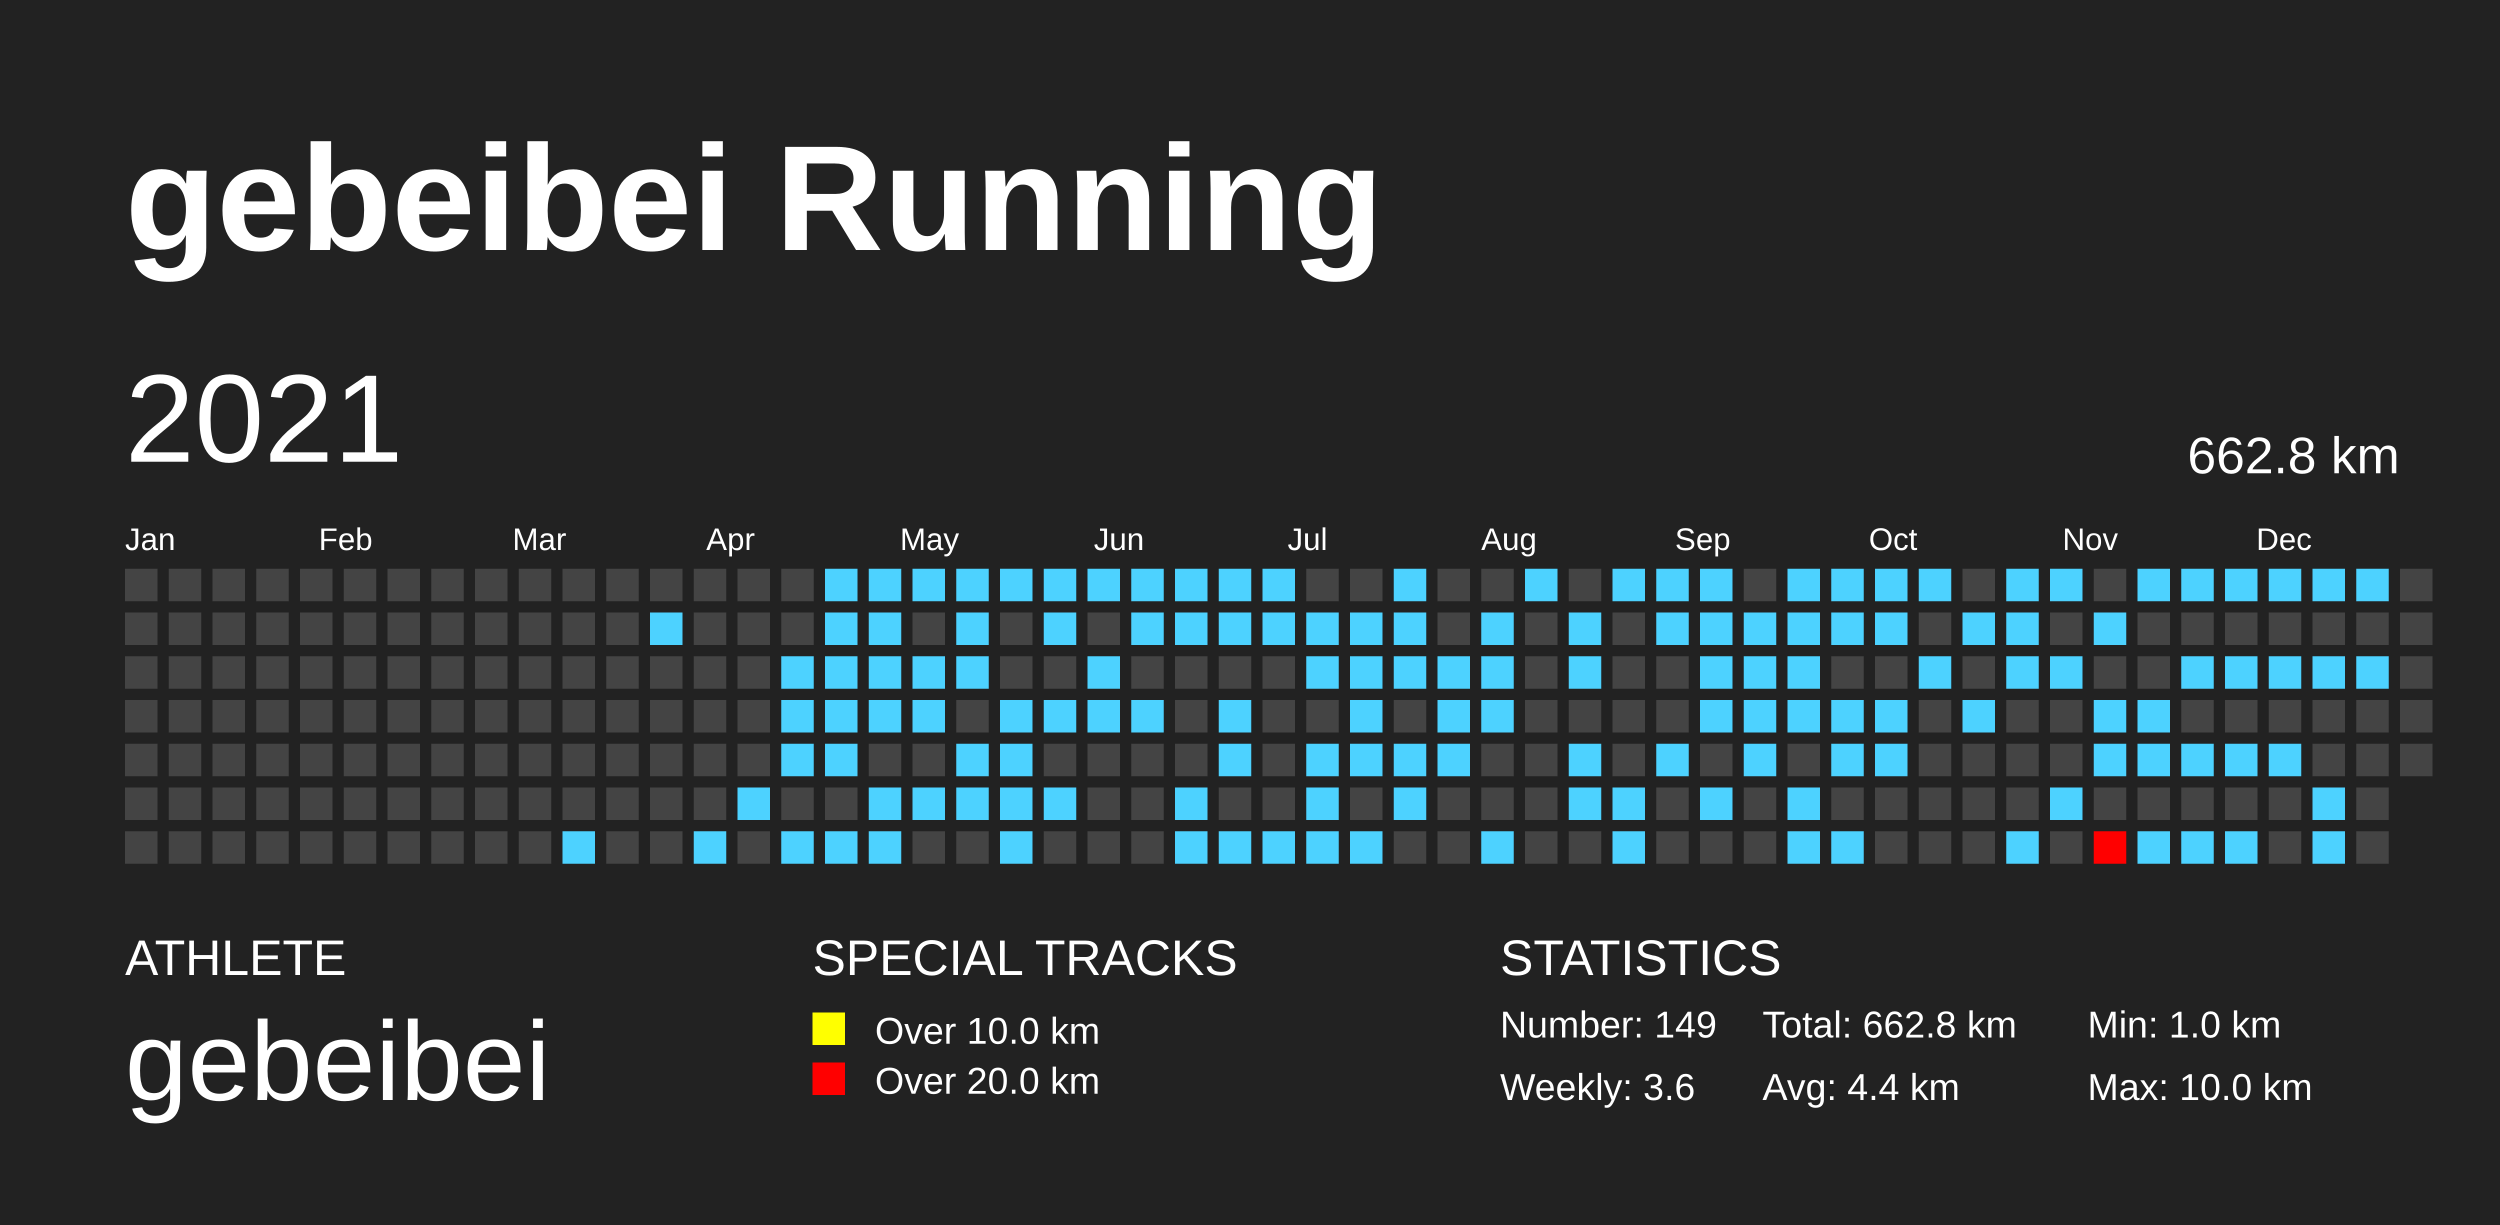
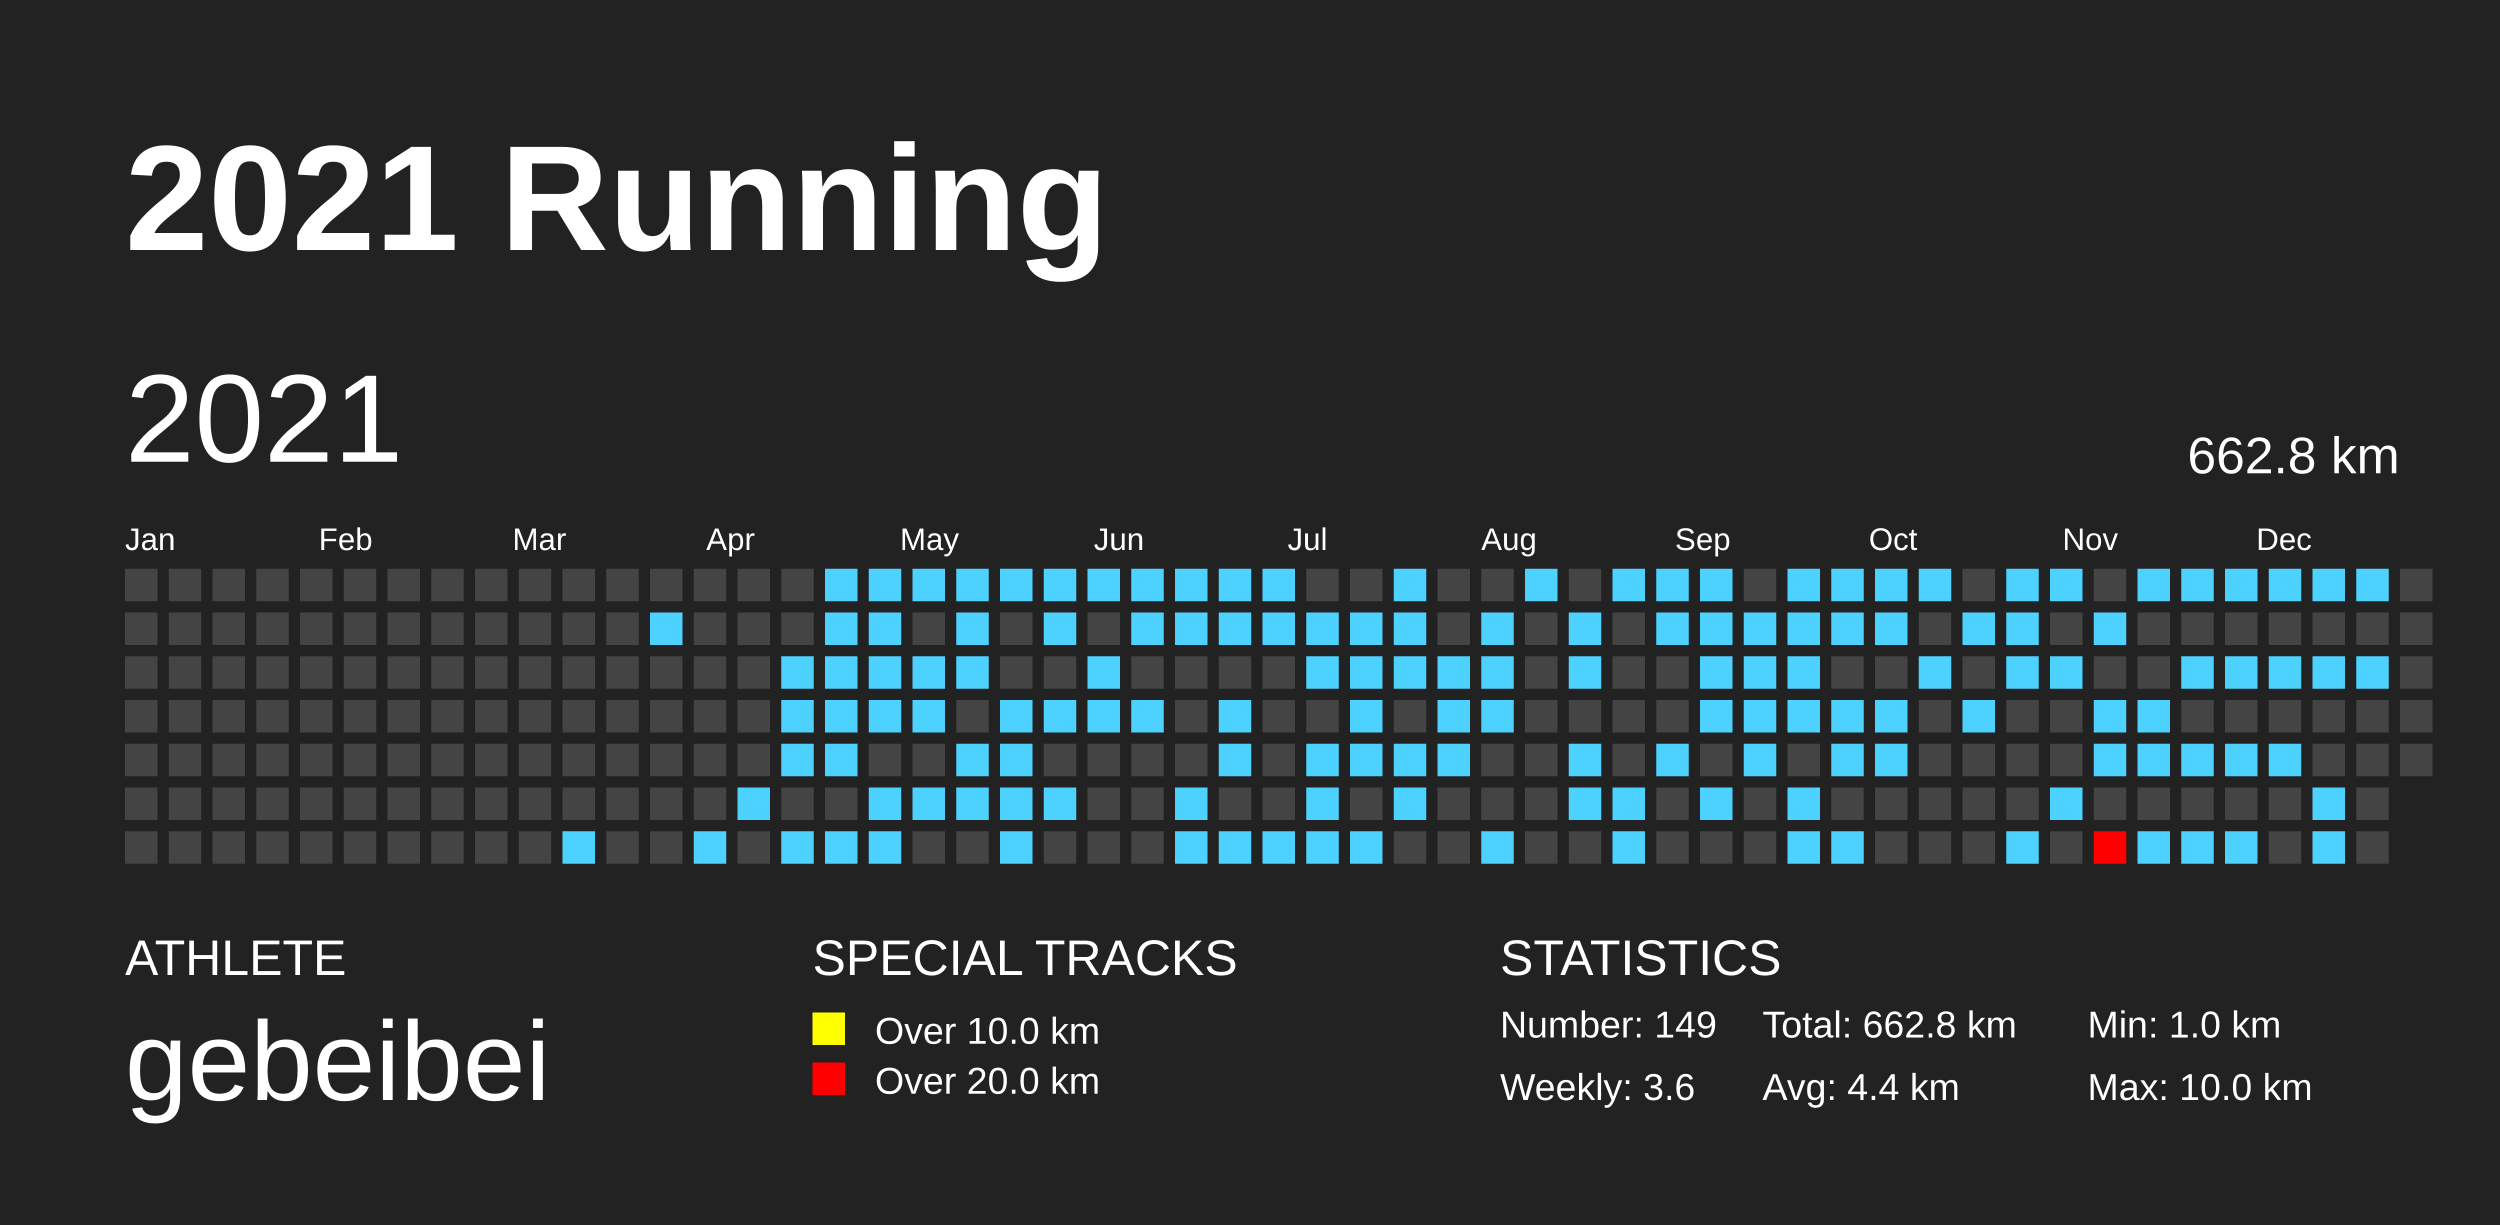
<svg xmlns="http://www.w3.org/2000/svg" baseProfile="full" height="98mm" version="1.1" viewBox="0,0,200,98" width="200mm">
  <defs />
  <rect fill="#222222" height="98" width="200" x="0" y="0" />
-   <text fill="#FFFFFF" style="font-size:12px; font-family:Arial; font-weight:bold;" x="10" y="20">gebeibei Running</text>
+   <text fill="#FFFFFF" style="font-size:12px; font-family:Arial; font-weight:bold;" x="10" y="20">2021 Running</text>
  <text fill="#FFFFFF" style="font-size:4px; font-family:Arial" x="10" y="78">ATHLETE</text>
  <text fill="#FFFFFF" style="font-size:9px; font-family:Arial" x="10" y="88">gebeibei</text>
  <text fill="#FFFFFF" style="font-size:4px; font-family:Arial" x="65" y="78">SPECIAL TRACKS</text>
  <rect fill="yellow" height="2.6" width="2.6" x="65" y="81" />
  <text fill="#FFFFFF" style="font-size:3px; font-family:Arial" x="70" y="83.5">Over 10.0 km</text>
  <rect fill="red" height="2.6" width="2.6" x="65" y="85" />
  <text fill="#FFFFFF" style="font-size:3px; font-family:Arial" x="70" y="87.5">Over 20.0 km</text>
  <text fill="#FFFFFF" style="font-size:4px; font-family:Arial" x="120" y="78">STATISTICS</text>
  <text fill="#FFFFFF" style="font-size:3px; font-family:Arial" x="120" y="83">Number: 149</text>
  <text fill="#FFFFFF" style="font-size:3px; font-family:Arial" x="120" y="88">Weekly: 3.6</text>
  <text fill="#FFFFFF" style="font-size:3px; font-family:Arial" x="141" y="83">Total: 662.8 km</text>
  <text fill="#FFFFFF" style="font-size:3px; font-family:Arial" x="141" y="88">Avg: 4.4 km</text>
  <text fill="#FFFFFF" style="font-size:3px; font-family:Arial" x="167" y="83">Min: 1.0 km</text>
  <text fill="#FFFFFF" style="font-size:3px; font-family:Arial" x="167" y="88">Max: 10.0 km</text>
  <text dominant-baseline="hanging" fill="#FFFFFF" style="font-size:10.0px; font-family:Arial;" x="10" y="30">2021</text>
  <text dominant-baseline="hanging" fill="#FFFFFF" style="font-size:4.125px; font-family:Arial;" x="175" y="35">662.8 km</text>
  <text fill="#FFFFFF" style="font-size:2.5px; font-family:Arial" x="10.0" y="44">Jan</text>
  <text fill="#FFFFFF" style="font-size:2.5px; font-family:Arial" x="25.5" y="44">Feb</text>
  <text fill="#FFFFFF" style="font-size:2.5px; font-family:Arial" x="41.0" y="44">Mar</text>
  <text fill="#FFFFFF" style="font-size:2.5px; font-family:Arial" x="56.5" y="44">Apr</text>
  <text fill="#FFFFFF" style="font-size:2.5px; font-family:Arial" x="72.0" y="44">May</text>
  <text fill="#FFFFFF" style="font-size:2.5px; font-family:Arial" x="87.5" y="44">Jun</text>
  <text fill="#FFFFFF" style="font-size:2.5px; font-family:Arial" x="103.0" y="44">Jul</text>
  <text fill="#FFFFFF" style="font-size:2.5px; font-family:Arial" x="118.5" y="44">Aug</text>
  <text fill="#FFFFFF" style="font-size:2.5px; font-family:Arial" x="134.0" y="44">Sep</text>
  <text fill="#FFFFFF" style="font-size:2.5px; font-family:Arial" x="149.5" y="44">Oct</text>
  <text fill="#FFFFFF" style="font-size:2.5px; font-family:Arial" x="165.0" y="44">Nov</text>
  <text fill="#FFFFFF" style="font-size:2.5px; font-family:Arial" x="180.5" y="44">Dec</text>
  <rect fill="#444444" height="2.6" width="2.6" x="10.0" y="45.5" />
  <rect fill="#444444" height="2.6" width="2.6" x="10.0" y="49.0" />
  <rect fill="#444444" height="2.6" width="2.6" x="10.0" y="52.5" />
  <rect fill="#444444" height="2.6" width="2.6" x="10.0" y="56.0" />
  <rect fill="#444444" height="2.6" width="2.6" x="10.0" y="59.5" />
  <rect fill="#444444" height="2.6" width="2.6" x="10.0" y="63.0" />
  <rect fill="#444444" height="2.6" width="2.6" x="10.0" y="66.5" />
  <rect fill="#444444" height="2.6" width="2.6" x="13.5" y="45.5" />
  <rect fill="#444444" height="2.6" width="2.6" x="13.5" y="49.0" />
  <rect fill="#444444" height="2.6" width="2.6" x="13.5" y="52.5" />
  <rect fill="#444444" height="2.6" width="2.6" x="13.5" y="56.0" />
  <rect fill="#444444" height="2.6" width="2.6" x="13.5" y="59.5" />
  <rect fill="#444444" height="2.6" width="2.6" x="13.5" y="63.0" />
  <rect fill="#444444" height="2.6" width="2.6" x="13.5" y="66.5" />
  <rect fill="#444444" height="2.6" width="2.6" x="17.0" y="45.5" />
  <rect fill="#444444" height="2.6" width="2.6" x="17.0" y="49.0" />
  <rect fill="#444444" height="2.6" width="2.6" x="17.0" y="52.5" />
  <rect fill="#444444" height="2.6" width="2.6" x="17.0" y="56.0" />
  <rect fill="#444444" height="2.6" width="2.6" x="17.0" y="59.5" />
  <rect fill="#444444" height="2.6" width="2.6" x="17.0" y="63.0" />
  <rect fill="#444444" height="2.6" width="2.6" x="17.0" y="66.5" />
  <rect fill="#444444" height="2.6" width="2.6" x="20.5" y="45.5" />
  <rect fill="#444444" height="2.6" width="2.6" x="20.5" y="49.0" />
  <rect fill="#444444" height="2.6" width="2.6" x="20.5" y="52.5" />
  <rect fill="#444444" height="2.6" width="2.6" x="20.5" y="56.0" />
  <rect fill="#444444" height="2.6" width="2.6" x="20.5" y="59.5" />
  <rect fill="#444444" height="2.6" width="2.6" x="20.5" y="63.0" />
  <rect fill="#444444" height="2.6" width="2.6" x="20.5" y="66.5" />
  <rect fill="#444444" height="2.6" width="2.6" x="24.0" y="45.5" />
  <rect fill="#444444" height="2.6" width="2.6" x="24.0" y="49.0" />
  <rect fill="#444444" height="2.6" width="2.6" x="24.0" y="52.5" />
  <rect fill="#444444" height="2.6" width="2.6" x="24.0" y="56.0" />
  <rect fill="#444444" height="2.6" width="2.6" x="24.0" y="59.5" />
  <rect fill="#444444" height="2.6" width="2.6" x="24.0" y="63.0" />
  <rect fill="#444444" height="2.6" width="2.6" x="24.0" y="66.5" />
  <rect fill="#444444" height="2.6" width="2.6" x="27.5" y="45.5" />
  <rect fill="#444444" height="2.6" width="2.6" x="27.5" y="49.0" />
  <rect fill="#444444" height="2.6" width="2.6" x="27.5" y="52.5" />
  <rect fill="#444444" height="2.6" width="2.6" x="27.5" y="56.0" />
  <rect fill="#444444" height="2.6" width="2.6" x="27.5" y="59.5" />
  <rect fill="#444444" height="2.6" width="2.6" x="27.5" y="63.0" />
  <rect fill="#444444" height="2.6" width="2.6" x="27.5" y="66.5" />
  <rect fill="#444444" height="2.6" width="2.6" x="31.0" y="45.5" />
  <rect fill="#444444" height="2.6" width="2.6" x="31.0" y="49.0" />
  <rect fill="#444444" height="2.6" width="2.6" x="31.0" y="52.5" />
  <rect fill="#444444" height="2.6" width="2.6" x="31.0" y="56.0" />
  <rect fill="#444444" height="2.6" width="2.6" x="31.0" y="59.5" />
  <rect fill="#444444" height="2.6" width="2.6" x="31.0" y="63.0" />
  <rect fill="#444444" height="2.6" width="2.6" x="31.0" y="66.5" />
  <rect fill="#444444" height="2.6" width="2.6" x="34.5" y="45.5" />
  <rect fill="#444444" height="2.6" width="2.6" x="34.5" y="49.0" />
  <rect fill="#444444" height="2.6" width="2.6" x="34.5" y="52.5" />
  <rect fill="#444444" height="2.6" width="2.6" x="34.5" y="56.0" />
  <rect fill="#444444" height="2.6" width="2.6" x="34.5" y="59.5" />
  <rect fill="#444444" height="2.6" width="2.6" x="34.5" y="63.0" />
  <rect fill="#444444" height="2.6" width="2.6" x="34.5" y="66.5" />
  <rect fill="#444444" height="2.6" width="2.6" x="38.0" y="45.5" />
  <rect fill="#444444" height="2.6" width="2.6" x="38.0" y="49.0" />
  <rect fill="#444444" height="2.6" width="2.6" x="38.0" y="52.5" />
  <rect fill="#444444" height="2.6" width="2.6" x="38.0" y="56.0" />
  <rect fill="#444444" height="2.6" width="2.6" x="38.0" y="59.5" />
  <rect fill="#444444" height="2.6" width="2.6" x="38.0" y="63.0" />
  <rect fill="#444444" height="2.6" width="2.6" x="38.0" y="66.5" />
  <rect fill="#444444" height="2.6" width="2.6" x="41.5" y="45.5" />
  <rect fill="#444444" height="2.6" width="2.6" x="41.5" y="49.0" />
  <rect fill="#444444" height="2.6" width="2.6" x="41.5" y="52.5" />
  <rect fill="#444444" height="2.6" width="2.6" x="41.5" y="56.0" />
  <rect fill="#444444" height="2.6" width="2.6" x="41.5" y="59.5" />
  <rect fill="#444444" height="2.6" width="2.6" x="41.5" y="63.0" />
  <rect fill="#444444" height="2.6" width="2.6" x="41.5" y="66.5" />
  <rect fill="#444444" height="2.6" width="2.6" x="45.0" y="45.5" />
  <rect fill="#444444" height="2.6" width="2.6" x="45.0" y="49.0" />
  <rect fill="#444444" height="2.6" width="2.6" x="45.0" y="52.5" />
  <rect fill="#444444" height="2.6" width="2.6" x="45.0" y="56.0" />
  <rect fill="#444444" height="2.6" width="2.6" x="45.0" y="59.5" />
  <rect fill="#444444" height="2.6" width="2.6" x="45.0" y="63.0" />
  <rect fill="#4dd2ff" height="2.6" width="2.6" x="45.0" y="66.5" />
  <rect fill="#444444" height="2.6" width="2.6" x="48.5" y="45.5" />
  <rect fill="#444444" height="2.6" width="2.6" x="48.5" y="49.0" />
  <rect fill="#444444" height="2.6" width="2.6" x="48.5" y="52.5" />
  <rect fill="#444444" height="2.6" width="2.6" x="48.5" y="56.0" />
  <rect fill="#444444" height="2.6" width="2.6" x="48.5" y="59.5" />
  <rect fill="#444444" height="2.6" width="2.6" x="48.5" y="63.0" />
  <rect fill="#444444" height="2.6" width="2.6" x="48.5" y="66.5" />
  <rect fill="#444444" height="2.6" width="2.6" x="52.0" y="45.5" />
  <rect fill="#4dd2ff" height="2.6" width="2.6" x="52.0" y="49.0" />
  <rect fill="#444444" height="2.6" width="2.6" x="52.0" y="52.5" />
  <rect fill="#444444" height="2.6" width="2.6" x="52.0" y="56.0" />
  <rect fill="#444444" height="2.6" width="2.6" x="52.0" y="59.5" />
  <rect fill="#444444" height="2.6" width="2.6" x="52.0" y="63.0" />
  <rect fill="#444444" height="2.6" width="2.6" x="52.0" y="66.5" />
  <rect fill="#444444" height="2.6" width="2.6" x="55.5" y="45.5" />
  <rect fill="#444444" height="2.6" width="2.6" x="55.5" y="49.0" />
  <rect fill="#444444" height="2.6" width="2.6" x="55.5" y="52.5" />
  <rect fill="#444444" height="2.6" width="2.6" x="55.5" y="56.0" />
  <rect fill="#444444" height="2.6" width="2.6" x="55.5" y="59.5" />
  <rect fill="#444444" height="2.6" width="2.6" x="55.5" y="63.0" />
  <rect fill="#4dd2ff" height="2.6" width="2.6" x="55.5" y="66.5" />
  <rect fill="#444444" height="2.6" width="2.6" x="59.0" y="45.5" />
  <rect fill="#444444" height="2.6" width="2.6" x="59.0" y="49.0" />
  <rect fill="#444444" height="2.6" width="2.6" x="59.0" y="52.5" />
  <rect fill="#444444" height="2.6" width="2.6" x="59.0" y="56.0" />
  <rect fill="#444444" height="2.6" width="2.6" x="59.0" y="59.5" />
  <rect fill="#4dd2ff" height="2.6" width="2.6" x="59.0" y="63.0" />
  <rect fill="#444444" height="2.6" width="2.6" x="59.0" y="66.5" />
  <rect fill="#444444" height="2.6" width="2.6" x="62.5" y="45.5" />
  <rect fill="#444444" height="2.6" width="2.6" x="62.5" y="49.0" />
  <rect fill="#4dd2ff" height="2.6" width="2.6" x="62.5" y="52.5" />
  <rect fill="#4dd2ff" height="2.6" width="2.6" x="62.5" y="56.0" />
  <rect fill="#4dd2ff" height="2.6" width="2.6" x="62.5" y="59.5" />
  <rect fill="#444444" height="2.6" width="2.6" x="62.5" y="63.0" />
  <rect fill="#4dd2ff" height="2.6" width="2.6" x="62.5" y="66.5" />
  <rect fill="#4dd2ff" height="2.6" width="2.6" x="66.0" y="45.5" />
  <rect fill="#4dd2ff" height="2.6" width="2.6" x="66.0" y="49.0" />
  <rect fill="#4dd2ff" height="2.6" width="2.6" x="66.0" y="52.5" />
  <rect fill="#4dd2ff" height="2.6" width="2.6" x="66.0" y="56.0" />
  <rect fill="#4dd2ff" height="2.6" width="2.6" x="66.0" y="59.5" />
  <rect fill="#444444" height="2.6" width="2.6" x="66.0" y="63.0" />
  <rect fill="#4dd2ff" height="2.6" width="2.6" x="66.0" y="66.5" />
  <rect fill="#4dd2ff" height="2.6" width="2.6" x="69.5" y="45.5" />
  <rect fill="#4dd2ff" height="2.6" width="2.6" x="69.5" y="49.0" />
  <rect fill="#4dd2ff" height="2.6" width="2.6" x="69.5" y="52.5" />
  <rect fill="#4dd2ff" height="2.6" width="2.6" x="69.5" y="56.0" />
  <rect fill="#444444" height="2.6" width="2.6" x="69.5" y="59.5" />
  <rect fill="#4dd2ff" height="2.6" width="2.6" x="69.5" y="63.0" />
  <rect fill="#4dd2ff" height="2.6" width="2.6" x="69.5" y="66.5" />
  <rect fill="#4dd2ff" height="2.6" width="2.6" x="73.0" y="45.5" />
  <rect fill="#444444" height="2.6" width="2.6" x="73.0" y="49.0" />
  <rect fill="#4dd2ff" height="2.6" width="2.6" x="73.0" y="52.5" />
  <rect fill="#4dd2ff" height="2.6" width="2.6" x="73.0" y="56.0" />
  <rect fill="#444444" height="2.6" width="2.6" x="73.0" y="59.5" />
  <rect fill="#4dd2ff" height="2.6" width="2.6" x="73.0" y="63.0" />
  <rect fill="#444444" height="2.6" width="2.6" x="73.0" y="66.5" />
  <rect fill="#4dd2ff" height="2.6" width="2.6" x="76.5" y="45.5" />
  <rect fill="#4dd2ff" height="2.6" width="2.6" x="76.5" y="49.0" />
  <rect fill="#4dd2ff" height="2.6" width="2.6" x="76.5" y="52.5" />
  <rect fill="#444444" height="2.6" width="2.6" x="76.5" y="56.0" />
  <rect fill="#4dd2ff" height="2.6" width="2.6" x="76.5" y="59.5" />
  <rect fill="#4dd2ff" height="2.6" width="2.6" x="76.5" y="63.0" />
  <rect fill="#444444" height="2.6" width="2.6" x="76.5" y="66.5" />
  <rect fill="#4dd2ff" height="2.6" width="2.6" x="80.0" y="45.5" />
  <rect fill="#444444" height="2.6" width="2.6" x="80.0" y="49.0" />
  <rect fill="#444444" height="2.6" width="2.6" x="80.0" y="52.5" />
  <rect fill="#4dd2ff" height="2.6" width="2.6" x="80.0" y="56.0" />
  <rect fill="#4dd2ff" height="2.6" width="2.6" x="80.0" y="59.5" />
  <rect fill="#4dd2ff" height="2.6" width="2.6" x="80.0" y="63.0" />
  <rect fill="#4dd2ff" height="2.6" width="2.6" x="80.0" y="66.5" />
  <rect fill="#4dd2ff" height="2.6" width="2.6" x="83.5" y="45.5" />
  <rect fill="#4dd2ff" height="2.6" width="2.6" x="83.5" y="49.0" />
  <rect fill="#444444" height="2.6" width="2.6" x="83.5" y="52.5" />
  <rect fill="#4dd2ff" height="2.6" width="2.6" x="83.5" y="56.0" />
  <rect fill="#444444" height="2.6" width="2.6" x="83.5" y="59.5" />
  <rect fill="#4dd2ff" height="2.6" width="2.6" x="83.5" y="63.0" />
  <rect fill="#444444" height="2.6" width="2.6" x="83.5" y="66.5" />
  <rect fill="#4dd2ff" height="2.6" width="2.6" x="87.0" y="45.5" />
  <rect fill="#444444" height="2.6" width="2.6" x="87.0" y="49.0" />
  <rect fill="#4dd2ff" height="2.6" width="2.6" x="87.0" y="52.5" />
  <rect fill="#4dd2ff" height="2.6" width="2.6" x="87.0" y="56.0" />
  <rect fill="#444444" height="2.6" width="2.6" x="87.0" y="59.5" />
  <rect fill="#444444" height="2.6" width="2.6" x="87.0" y="63.0" />
  <rect fill="#444444" height="2.6" width="2.6" x="87.0" y="66.5" />
  <rect fill="#4dd2ff" height="2.6" width="2.6" x="90.5" y="45.5" />
  <rect fill="#4dd2ff" height="2.6" width="2.6" x="90.5" y="49.0" />
  <rect fill="#444444" height="2.6" width="2.6" x="90.5" y="52.5" />
  <rect fill="#4dd2ff" height="2.6" width="2.6" x="90.5" y="56.0" />
  <rect fill="#444444" height="2.6" width="2.6" x="90.5" y="59.5" />
  <rect fill="#444444" height="2.6" width="2.6" x="90.5" y="63.0" />
  <rect fill="#444444" height="2.6" width="2.6" x="90.5" y="66.5" />
  <rect fill="#4dd2ff" height="2.6" width="2.6" x="94.0" y="45.5" />
  <rect fill="#4dd2ff" height="2.6" width="2.6" x="94.0" y="49.0" />
  <rect fill="#444444" height="2.6" width="2.6" x="94.0" y="52.5" />
  <rect fill="#444444" height="2.6" width="2.6" x="94.0" y="56.0" />
  <rect fill="#444444" height="2.6" width="2.6" x="94.0" y="59.5" />
  <rect fill="#4dd2ff" height="2.6" width="2.6" x="94.0" y="63.0" />
  <rect fill="#4dd2ff" height="2.6" width="2.6" x="94.0" y="66.5" />
  <rect fill="#4dd2ff" height="2.6" width="2.6" x="97.5" y="45.5" />
  <rect fill="#4dd2ff" height="2.6" width="2.6" x="97.5" y="49.0" />
  <rect fill="#444444" height="2.6" width="2.6" x="97.5" y="52.5" />
  <rect fill="#4dd2ff" height="2.6" width="2.6" x="97.5" y="56.0" />
  <rect fill="#4dd2ff" height="2.6" width="2.6" x="97.5" y="59.5" />
  <rect fill="#444444" height="2.6" width="2.6" x="97.5" y="63.0" />
  <rect fill="#4dd2ff" height="2.6" width="2.6" x="97.5" y="66.5" />
  <rect fill="#4dd2ff" height="2.6" width="2.6" x="101.0" y="45.5" />
  <rect fill="#4dd2ff" height="2.6" width="2.6" x="101.0" y="49.0" />
  <rect fill="#444444" height="2.6" width="2.6" x="101.0" y="52.5" />
  <rect fill="#444444" height="2.6" width="2.6" x="101.0" y="56.0" />
  <rect fill="#444444" height="2.6" width="2.6" x="101.0" y="59.5" />
  <rect fill="#444444" height="2.6" width="2.6" x="101.0" y="63.0" />
  <rect fill="#4dd2ff" height="2.6" width="2.6" x="101.0" y="66.5" />
  <rect fill="#444444" height="2.6" width="2.6" x="104.5" y="45.5" />
  <rect fill="#4dd2ff" height="2.6" width="2.6" x="104.5" y="49.0" />
  <rect fill="#4dd2ff" height="2.6" width="2.6" x="104.5" y="52.5" />
  <rect fill="#444444" height="2.6" width="2.6" x="104.5" y="56.0" />
  <rect fill="#4dd2ff" height="2.6" width="2.6" x="104.5" y="59.5" />
  <rect fill="#4dd2ff" height="2.6" width="2.6" x="104.5" y="63.0" />
  <rect fill="#4dd2ff" height="2.6" width="2.6" x="104.5" y="66.5" />
  <rect fill="#444444" height="2.6" width="2.6" x="108.0" y="45.5" />
  <rect fill="#4dd2ff" height="2.6" width="2.6" x="108.0" y="49.0" />
  <rect fill="#4dd2ff" height="2.6" width="2.6" x="108.0" y="52.5" />
  <rect fill="#4dd2ff" height="2.6" width="2.6" x="108.0" y="56.0" />
  <rect fill="#4dd2ff" height="2.6" width="2.6" x="108.0" y="59.5" />
  <rect fill="#444444" height="2.6" width="2.6" x="108.0" y="63.0" />
  <rect fill="#4dd2ff" height="2.6" width="2.6" x="108.0" y="66.5" />
  <rect fill="#4dd2ff" height="2.6" width="2.6" x="111.5" y="45.5" />
  <rect fill="#4dd2ff" height="2.6" width="2.6" x="111.5" y="49.0" />
  <rect fill="#4dd2ff" height="2.6" width="2.6" x="111.5" y="52.5" />
  <rect fill="#444444" height="2.6" width="2.6" x="111.5" y="56.0" />
  <rect fill="#4dd2ff" height="2.6" width="2.6" x="111.5" y="59.5" />
  <rect fill="#4dd2ff" height="2.6" width="2.6" x="111.5" y="63.0" />
  <rect fill="#444444" height="2.6" width="2.6" x="111.5" y="66.5" />
  <rect fill="#444444" height="2.6" width="2.6" x="115.0" y="45.5" />
  <rect fill="#444444" height="2.6" width="2.6" x="115.0" y="49.0" />
  <rect fill="#4dd2ff" height="2.6" width="2.6" x="115.0" y="52.5" />
  <rect fill="#4dd2ff" height="2.6" width="2.6" x="115.0" y="56.0" />
  <rect fill="#4dd2ff" height="2.6" width="2.6" x="115.0" y="59.5" />
  <rect fill="#444444" height="2.6" width="2.6" x="115.0" y="63.0" />
  <rect fill="#444444" height="2.6" width="2.6" x="115.0" y="66.5" />
  <rect fill="#444444" height="2.6" width="2.6" x="118.5" y="45.5" />
  <rect fill="#4dd2ff" height="2.6" width="2.6" x="118.5" y="49.0" />
  <rect fill="#4dd2ff" height="2.6" width="2.6" x="118.5" y="52.5" />
  <rect fill="#4dd2ff" height="2.6" width="2.6" x="118.5" y="56.0" />
  <rect fill="#444444" height="2.6" width="2.6" x="118.5" y="59.5" />
  <rect fill="#444444" height="2.6" width="2.6" x="118.5" y="63.0" />
  <rect fill="#4dd2ff" height="2.6" width="2.6" x="118.5" y="66.5" />
  <rect fill="#4dd2ff" height="2.6" width="2.6" x="122.0" y="45.5" />
  <rect fill="#444444" height="2.6" width="2.6" x="122.0" y="49.0" />
  <rect fill="#444444" height="2.6" width="2.6" x="122.0" y="52.5" />
  <rect fill="#444444" height="2.6" width="2.6" x="122.0" y="56.0" />
  <rect fill="#444444" height="2.6" width="2.6" x="122.0" y="59.5" />
  <rect fill="#444444" height="2.6" width="2.6" x="122.0" y="63.0" />
  <rect fill="#444444" height="2.6" width="2.6" x="122.0" y="66.5" />
  <rect fill="#444444" height="2.6" width="2.6" x="125.5" y="45.5" />
  <rect fill="#4dd2ff" height="2.6" width="2.6" x="125.5" y="49.0" />
  <rect fill="#4dd2ff" height="2.6" width="2.6" x="125.5" y="52.5" />
  <rect fill="#444444" height="2.6" width="2.6" x="125.5" y="56.0" />
  <rect fill="#4dd2ff" height="2.6" width="2.6" x="125.5" y="59.5" />
  <rect fill="#4dd2ff" height="2.6" width="2.6" x="125.5" y="63.0" />
  <rect fill="#444444" height="2.6" width="2.6" x="125.5" y="66.5" />
  <rect fill="#4dd2ff" height="2.6" width="2.6" x="129.0" y="45.5" />
  <rect fill="#444444" height="2.6" width="2.6" x="129.0" y="49.0" />
  <rect fill="#444444" height="2.6" width="2.6" x="129.0" y="52.5" />
  <rect fill="#444444" height="2.6" width="2.6" x="129.0" y="56.0" />
  <rect fill="#444444" height="2.6" width="2.6" x="129.0" y="59.5" />
  <rect fill="#4dd2ff" height="2.6" width="2.6" x="129.0" y="63.0" />
  <rect fill="#4dd2ff" height="2.6" width="2.6" x="129.0" y="66.5" />
  <rect fill="#4dd2ff" height="2.6" width="2.6" x="132.5" y="45.5" />
  <rect fill="#4dd2ff" height="2.6" width="2.6" x="132.5" y="49.0" />
  <rect fill="#444444" height="2.6" width="2.6" x="132.5" y="52.5" />
  <rect fill="#444444" height="2.6" width="2.6" x="132.5" y="56.0" />
  <rect fill="#4dd2ff" height="2.6" width="2.6" x="132.5" y="59.5" />
  <rect fill="#444444" height="2.6" width="2.6" x="132.5" y="63.0" />
  <rect fill="#444444" height="2.6" width="2.6" x="132.5" y="66.5" />
  <rect fill="#4dd2ff" height="2.6" width="2.6" x="136.0" y="45.5" />
  <rect fill="#4dd2ff" height="2.6" width="2.6" x="136.0" y="49.0" />
  <rect fill="#4dd2ff" height="2.6" width="2.6" x="136.0" y="52.5" />
  <rect fill="#4dd2ff" height="2.6" width="2.6" x="136.0" y="56.0" />
  <rect fill="#444444" height="2.6" width="2.6" x="136.0" y="59.5" />
  <rect fill="#4dd2ff" height="2.6" width="2.6" x="136.0" y="63.0" />
  <rect fill="#444444" height="2.6" width="2.6" x="136.0" y="66.5" />
  <rect fill="#444444" height="2.6" width="2.6" x="139.5" y="45.5" />
  <rect fill="#4dd2ff" height="2.6" width="2.6" x="139.5" y="49.0" />
  <rect fill="#4dd2ff" height="2.6" width="2.6" x="139.5" y="52.5" />
  <rect fill="#4dd2ff" height="2.6" width="2.6" x="139.5" y="56.0" />
  <rect fill="#4dd2ff" height="2.6" width="2.6" x="139.5" y="59.5" />
  <rect fill="#444444" height="2.6" width="2.6" x="139.5" y="63.0" />
  <rect fill="#444444" height="2.6" width="2.6" x="139.5" y="66.5" />
  <rect fill="#4dd2ff" height="2.6" width="2.6" x="143.0" y="45.5" />
  <rect fill="#4dd2ff" height="2.6" width="2.6" x="143.0" y="49.0" />
  <rect fill="#4dd2ff" height="2.6" width="2.6" x="143.0" y="52.5" />
  <rect fill="#4dd2ff" height="2.6" width="2.6" x="143.0" y="56.0" />
  <rect fill="#444444" height="2.6" width="2.6" x="143.0" y="59.5" />
  <rect fill="#4dd2ff" height="2.6" width="2.6" x="143.0" y="63.0" />
  <rect fill="#4dd2ff" height="2.6" width="2.6" x="143.0" y="66.5" />
  <rect fill="#4dd2ff" height="2.6" width="2.6" x="146.5" y="45.5" />
  <rect fill="#4dd2ff" height="2.6" width="2.6" x="146.5" y="49.0" />
  <rect fill="#444444" height="2.6" width="2.6" x="146.5" y="52.5" />
  <rect fill="#4dd2ff" height="2.6" width="2.6" x="146.5" y="56.0" />
  <rect fill="#4dd2ff" height="2.6" width="2.6" x="146.5" y="59.5" />
  <rect fill="#444444" height="2.6" width="2.6" x="146.5" y="63.0" />
  <rect fill="#4dd2ff" height="2.6" width="2.6" x="146.5" y="66.5" />
  <rect fill="#4dd2ff" height="2.6" width="2.6" x="150.0" y="45.5" />
  <rect fill="#4dd2ff" height="2.6" width="2.6" x="150.0" y="49.0" />
  <rect fill="#444444" height="2.6" width="2.6" x="150.0" y="52.5" />
  <rect fill="#4dd2ff" height="2.6" width="2.6" x="150.0" y="56.0" />
  <rect fill="#4dd2ff" height="2.6" width="2.6" x="150.0" y="59.5" />
  <rect fill="#444444" height="2.6" width="2.6" x="150.0" y="63.0" />
  <rect fill="#444444" height="2.6" width="2.6" x="150.0" y="66.5" />
  <rect fill="#4dd2ff" height="2.6" width="2.6" x="153.5" y="45.5" />
  <rect fill="#444444" height="2.6" width="2.6" x="153.5" y="49.0" />
  <rect fill="#4dd2ff" height="2.6" width="2.6" x="153.5" y="52.5" />
  <rect fill="#444444" height="2.6" width="2.6" x="153.5" y="56.0" />
  <rect fill="#444444" height="2.6" width="2.6" x="153.5" y="59.5" />
  <rect fill="#444444" height="2.6" width="2.6" x="153.5" y="63.0" />
  <rect fill="#444444" height="2.6" width="2.6" x="153.5" y="66.5" />
  <rect fill="#444444" height="2.6" width="2.6" x="157.0" y="45.5" />
  <rect fill="#4dd2ff" height="2.6" width="2.6" x="157.0" y="49.0" />
  <rect fill="#444444" height="2.6" width="2.6" x="157.0" y="52.5" />
  <rect fill="#4dd2ff" height="2.6" width="2.6" x="157.0" y="56.0" />
  <rect fill="#444444" height="2.6" width="2.6" x="157.0" y="59.5" />
  <rect fill="#444444" height="2.6" width="2.6" x="157.0" y="63.0" />
  <rect fill="#444444" height="2.6" width="2.6" x="157.0" y="66.5" />
  <rect fill="#4dd2ff" height="2.6" width="2.6" x="160.5" y="45.5" />
  <rect fill="#4dd2ff" height="2.6" width="2.6" x="160.5" y="49.0" />
  <rect fill="#4dd2ff" height="2.6" width="2.6" x="160.5" y="52.5" />
  <rect fill="#444444" height="2.6" width="2.6" x="160.5" y="56.0" />
  <rect fill="#444444" height="2.6" width="2.6" x="160.5" y="59.5" />
  <rect fill="#444444" height="2.6" width="2.6" x="160.5" y="63.0" />
  <rect fill="#4dd2ff" height="2.6" width="2.6" x="160.5" y="66.5" />
  <rect fill="#4dd2ff" height="2.6" width="2.6" x="164.0" y="45.5" />
  <rect fill="#444444" height="2.6" width="2.6" x="164.0" y="49.0" />
  <rect fill="#4dd2ff" height="2.6" width="2.6" x="164.0" y="52.5" />
  <rect fill="#444444" height="2.6" width="2.6" x="164.0" y="56.0" />
  <rect fill="#444444" height="2.6" width="2.6" x="164.0" y="59.5" />
  <rect fill="#4dd2ff" height="2.6" width="2.6" x="164.0" y="63.0" />
  <rect fill="#444444" height="2.6" width="2.6" x="164.0" y="66.5" />
  <rect fill="#444444" height="2.6" width="2.6" x="167.5" y="45.5" />
  <rect fill="#4dd2ff" height="2.6" width="2.6" x="167.5" y="49.0" />
  <rect fill="#444444" height="2.6" width="2.6" x="167.5" y="52.5" />
  <rect fill="#4dd2ff" height="2.6" width="2.6" x="167.5" y="56.0" />
  <rect fill="#4dd2ff" height="2.6" width="2.6" x="167.5" y="59.5" />
  <rect fill="#444444" height="2.6" width="2.6" x="167.5" y="63.0" />
  <rect fill="#ff0000" height="2.6" width="2.6" x="167.5" y="66.5" />
  <rect fill="#4dd2ff" height="2.6" width="2.6" x="171.0" y="45.5" />
  <rect fill="#444444" height="2.6" width="2.6" x="171.0" y="49.0" />
  <rect fill="#444444" height="2.6" width="2.6" x="171.0" y="52.5" />
  <rect fill="#4dd2ff" height="2.6" width="2.6" x="171.0" y="56.0" />
  <rect fill="#4dd2ff" height="2.6" width="2.6" x="171.0" y="59.5" />
  <rect fill="#444444" height="2.6" width="2.6" x="171.0" y="63.0" />
  <rect fill="#4dd2ff" height="2.6" width="2.6" x="171.0" y="66.5" />
  <rect fill="#4dd2ff" height="2.6" width="2.6" x="174.5" y="45.5" />
  <rect fill="#444444" height="2.6" width="2.6" x="174.5" y="49.0" />
  <rect fill="#4dd2ff" height="2.6" width="2.6" x="174.5" y="52.5" />
  <rect fill="#444444" height="2.6" width="2.6" x="174.5" y="56.0" />
  <rect fill="#4dd2ff" height="2.6" width="2.6" x="174.5" y="59.5" />
  <rect fill="#444444" height="2.6" width="2.6" x="174.5" y="63.0" />
  <rect fill="#4dd2ff" height="2.6" width="2.6" x="174.5" y="66.5" />
  <rect fill="#4dd2ff" height="2.6" width="2.6" x="178.0" y="45.5" />
  <rect fill="#444444" height="2.6" width="2.6" x="178.0" y="49.0" />
  <rect fill="#4dd2ff" height="2.6" width="2.6" x="178.0" y="52.5" />
  <rect fill="#444444" height="2.6" width="2.6" x="178.0" y="56.0" />
  <rect fill="#4dd2ff" height="2.6" width="2.6" x="178.0" y="59.5" />
  <rect fill="#444444" height="2.6" width="2.6" x="178.0" y="63.0" />
  <rect fill="#4dd2ff" height="2.6" width="2.6" x="178.0" y="66.5" />
  <rect fill="#4dd2ff" height="2.6" width="2.6" x="181.5" y="45.5" />
  <rect fill="#444444" height="2.6" width="2.6" x="181.5" y="49.0" />
  <rect fill="#4dd2ff" height="2.6" width="2.6" x="181.5" y="52.5" />
  <rect fill="#444444" height="2.6" width="2.6" x="181.5" y="56.0" />
  <rect fill="#4dd2ff" height="2.6" width="2.6" x="181.5" y="59.5" />
  <rect fill="#444444" height="2.6" width="2.6" x="181.5" y="63.0" />
  <rect fill="#444444" height="2.6" width="2.6" x="181.5" y="66.5" />
  <rect fill="#4dd2ff" height="2.6" width="2.6" x="185.0" y="45.5" />
  <rect fill="#444444" height="2.6" width="2.6" x="185.0" y="49.0" />
  <rect fill="#4dd2ff" height="2.6" width="2.6" x="185.0" y="52.5" />
  <rect fill="#444444" height="2.6" width="2.6" x="185.0" y="56.0" />
  <rect fill="#444444" height="2.6" width="2.6" x="185.0" y="59.5" />
  <rect fill="#4dd2ff" height="2.6" width="2.6" x="185.0" y="63.0" />
  <rect fill="#4dd2ff" height="2.6" width="2.6" x="185.0" y="66.5" />
  <rect fill="#4dd2ff" height="2.6" width="2.6" x="188.5" y="45.5" />
  <rect fill="#444444" height="2.6" width="2.6" x="188.5" y="49.0" />
  <rect fill="#4dd2ff" height="2.6" width="2.6" x="188.5" y="52.5" />
  <rect fill="#444444" height="2.6" width="2.6" x="188.5" y="56.0" />
  <rect fill="#444444" height="2.6" width="2.6" x="188.5" y="59.5" />
  <rect fill="#444444" height="2.6" width="2.6" x="188.5" y="63.0" />
  <rect fill="#444444" height="2.6" width="2.6" x="188.5" y="66.5" />
  <rect fill="#444444" height="2.6" width="2.6" x="192.0" y="45.5" />
  <rect fill="#444444" height="2.6" width="2.6" x="192.0" y="49.0" />
  <rect fill="#444444" height="2.6" width="2.6" x="192.0" y="52.5" />
  <rect fill="#444444" height="2.6" width="2.6" x="192.0" y="56.0" />
  <rect fill="#444444" height="2.6" width="2.6" x="192.0" y="59.5" />
</svg>
